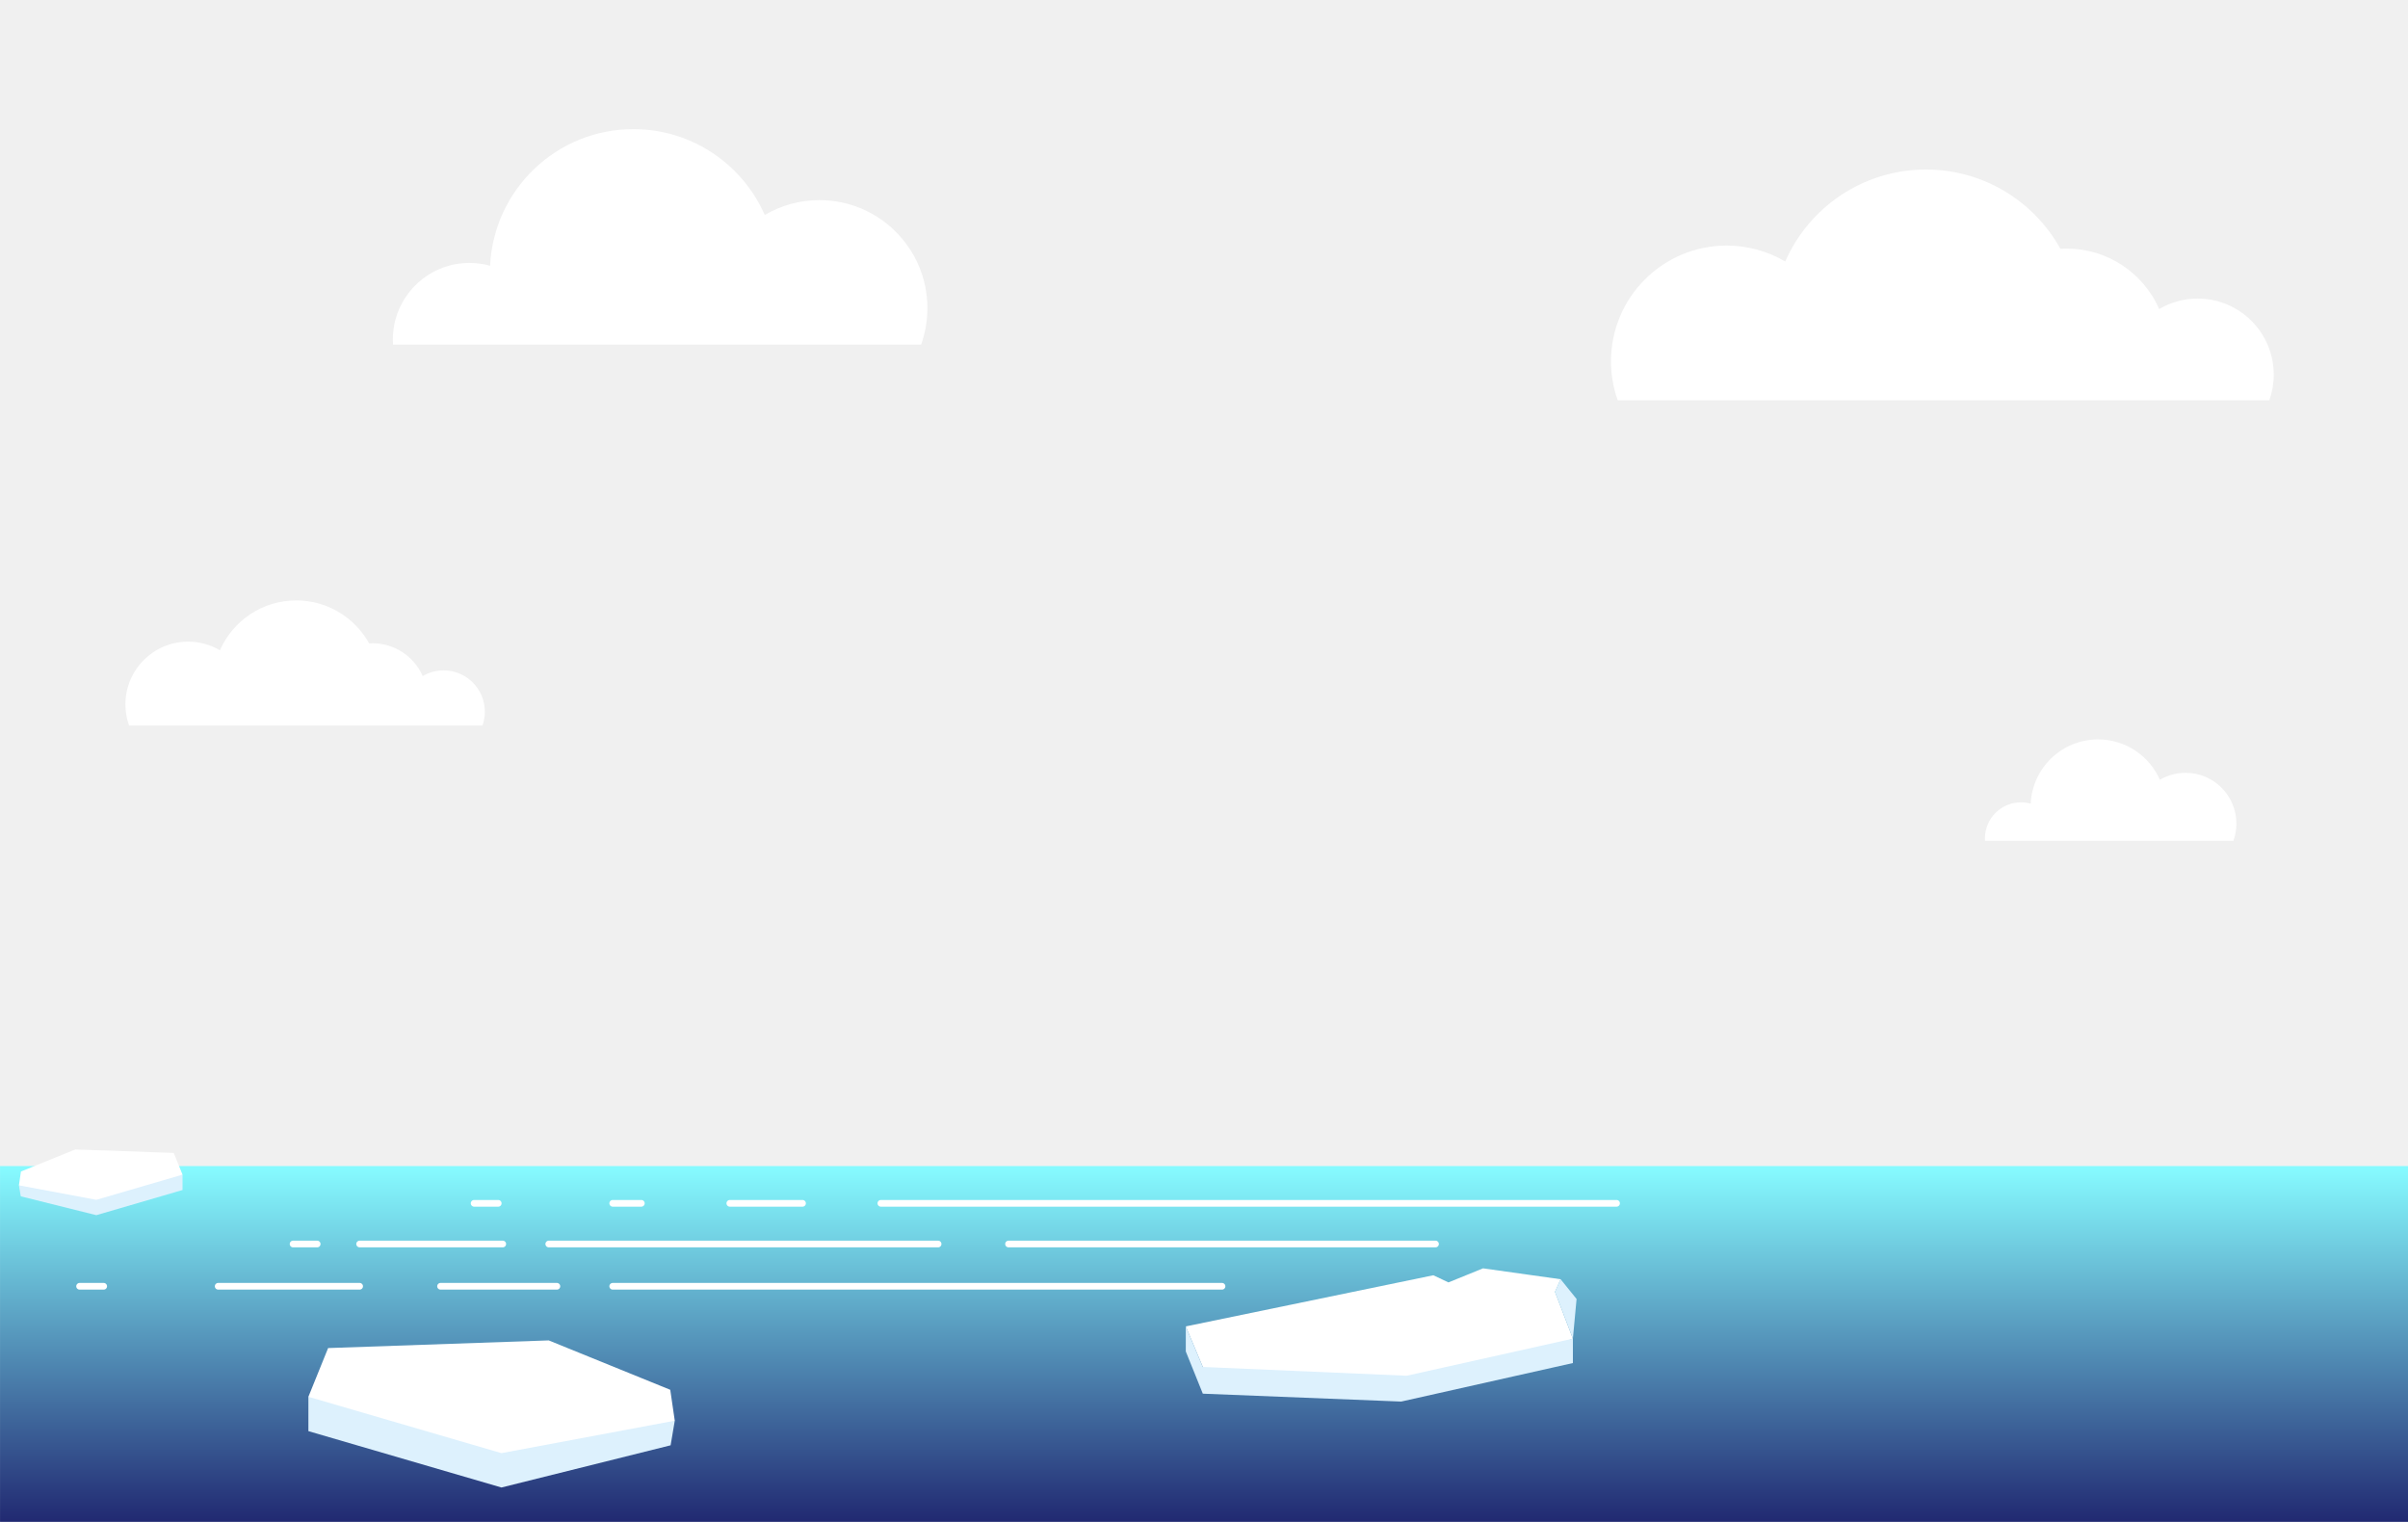
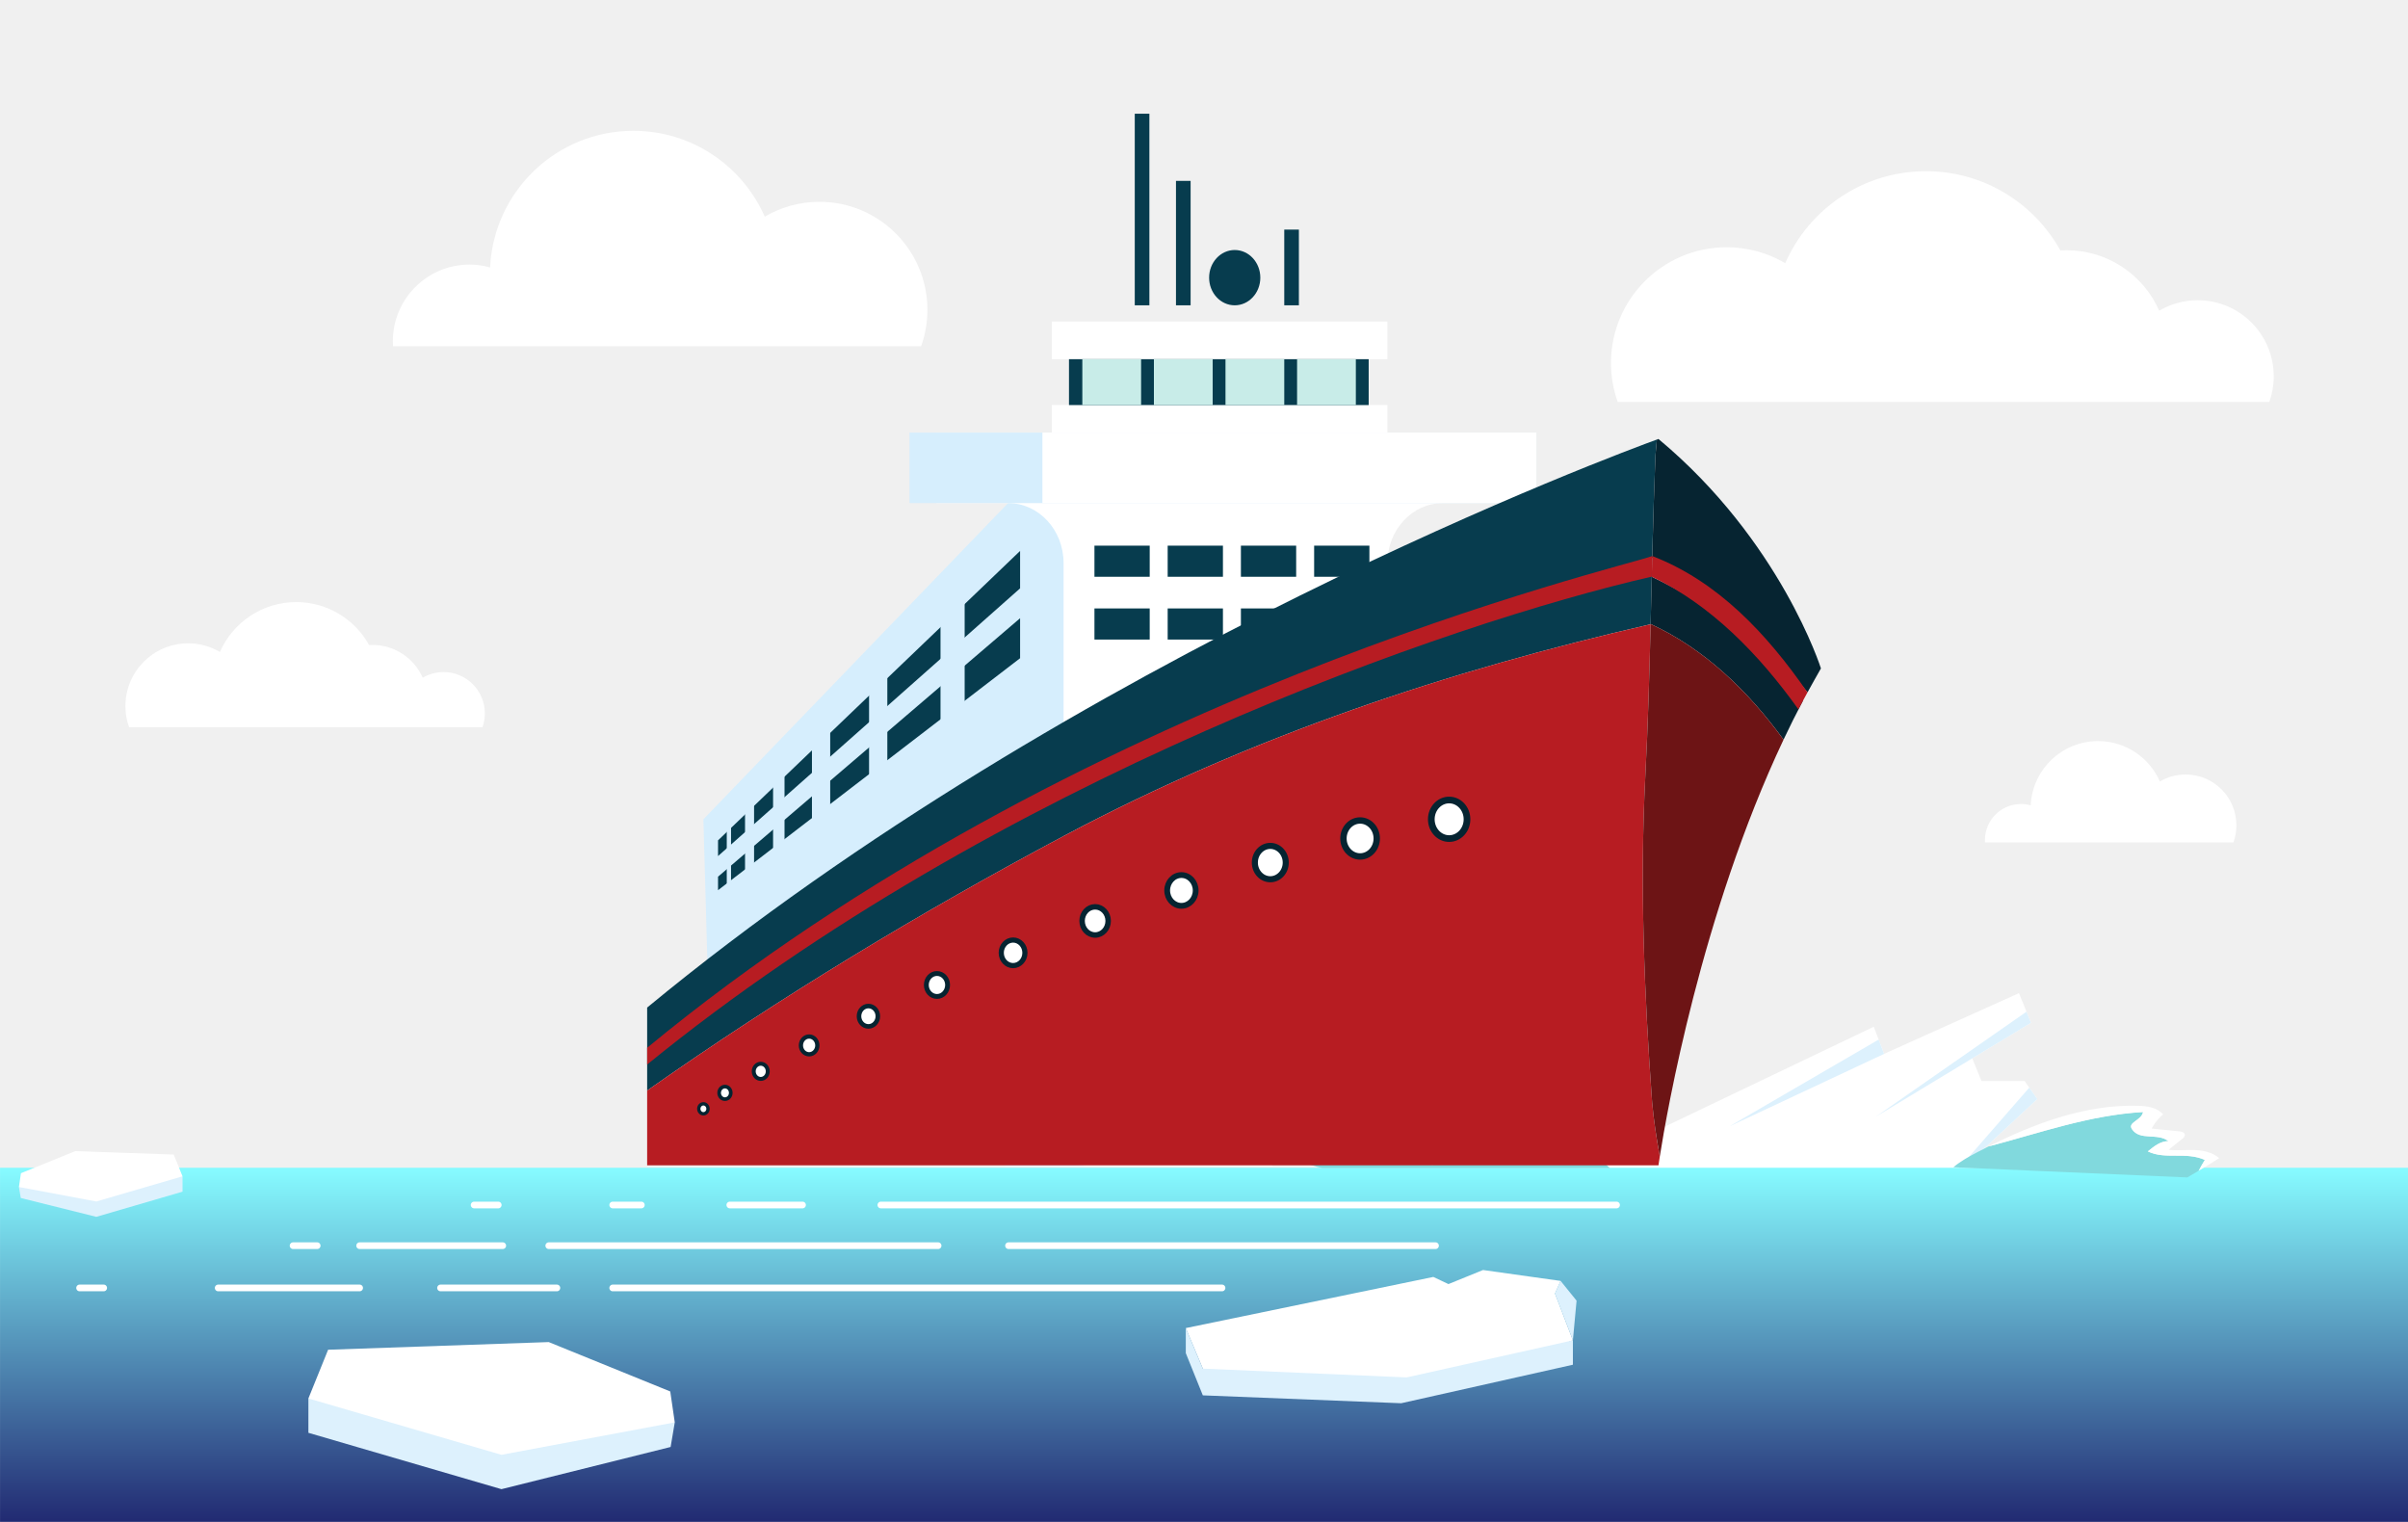
<svg xmlns="http://www.w3.org/2000/svg" width="1440" height="910" viewBox="0 0 1440 910" fill="none">
-   <path d="M490.025 119.667C478.093 119.667 466.92 122.909 457.33 128.554C444.054 98.33 413.876 77.221 378.764 77.221C332.775 77.221 295.241 113.433 293.083 158.915C289.154 157.817 285.017 157.217 280.737 157.217C255.439 157.217 234.93 177.737 234.93 203.05C234.93 204.055 234.974 205.05 235.037 206.039H550.837C553.268 199.238 554.597 191.912 554.597 184.275C554.597 148.593 525.687 119.667 490.025 119.667Z" fill="white" />
-   <path d="M1307 462.097C1301.39 462.097 1296.13 463.622 1291.62 466.278C1285.38 452.061 1271.18 442.131 1254.67 442.131C1233.03 442.131 1215.38 459.165 1214.36 480.559C1212.51 480.043 1210.57 479.761 1208.56 479.761C1196.65 479.761 1187.01 489.413 1187.01 501.32C1187.01 501.793 1187.03 502.261 1187.06 502.726H1335.61C1336.75 499.527 1337.38 496.081 1337.38 492.489C1337.38 475.703 1323.78 462.097 1307 462.097Z" fill="white" />
-   <path d="M1314.24 178.535C1305.84 178.535 1297.97 180.818 1291.21 184.794C1281.87 163.509 1260.61 148.643 1235.89 148.643C1234.62 148.643 1233.37 148.687 1232.13 148.763C1216.45 120.502 1186.33 101.373 1151.73 101.373C1114.12 101.373 1081.79 123.985 1067.57 156.361C1057.3 150.313 1045.33 146.841 1032.55 146.841C994.352 146.841 963.384 177.826 963.384 216.049C963.384 224.23 964.807 232.077 967.411 239.362H1134.67H1305.69H1357.07C1358.78 234.572 1359.71 229.413 1359.71 224.035C1359.71 198.906 1339.35 178.535 1314.24 178.535Z" fill="white" />
-   <path d="M265.274 400.862C260.717 400.862 256.45 402.1 252.787 404.256C247.717 392.714 236.191 384.651 222.782 384.651C222.097 384.651 221.417 384.675 220.743 384.717C212.242 369.39 195.904 359.017 177.144 359.017C156.747 359.017 139.216 371.279 131.504 388.837C125.933 385.558 119.442 383.674 112.51 383.674C91.794 383.674 75 400.478 75 421.207C75 425.643 75.771 429.899 77.184 433.85H167.891H260.637H288.499C289.428 431.253 289.935 428.455 289.935 425.538C289.935 411.91 278.894 400.862 265.274 400.862Z" fill="white" />
-   <path d="M1440 697.249H0.016V910H1440V697.249Z" fill="url(#paint0_linear)" />
-   <path d="M857.136 762.543L709.11 793.126L722.883 825.917L857.136 831.704L940.602 800.441L929.882 772.472L933.265 764.923L886.862 758.406L866.18 766.812L857.136 762.543Z" fill="white" />
-   <path d="M940.602 800.441L942.804 776.724L933.265 764.923L929.882 772.472L940.602 800.441L841.187 822.623L719.293 817.369L709.11 793.126V808.09L719.293 833.349L837.922 838.067L940.602 815.029V800.441Z" fill="#DDF1FD" />
-   <path d="M184.426 835.199L328.144 822.039L403.518 849.501L401.04 864.219L299.867 889.449L184.426 855.744V835.199Z" fill="#DDF1FD" />
-   <path d="M196.215 806.073L328.144 801.495L400.814 831.024L403.518 849.501L299.867 868.904L184.426 835.199L196.215 806.073Z" fill="white" />
-   <path d="M109.151 702.38L44.971 696.503L11.312 708.767L12.418 715.34L57.599 726.606L109.151 711.555V702.38Z" fill="#DDF1FD" />
-   <path d="M103.886 689.373L44.971 687.329L12.519 700.516L11.312 708.767L57.599 717.432L109.151 702.38L103.886 689.373Z" fill="white" />
-   <path d="M966.71 719.525H526.762" stroke="white" stroke-width="4" stroke-miterlimit="10" stroke-linecap="round" stroke-linejoin="round" />
-   <path d="M479.917 719.525H436.434" stroke="white" stroke-width="4" stroke-miterlimit="10" stroke-linecap="round" stroke-linejoin="round" />
-   <path d="M383.525 719.525H366.408" stroke="white" stroke-width="4" stroke-miterlimit="10" stroke-linecap="round" stroke-linejoin="round" />
-   <path d="M297.942 719.525H283.528" stroke="white" stroke-width="4" stroke-miterlimit="10" stroke-linecap="round" stroke-linejoin="round" />
-   <path d="M730.776 769.124H366.408" stroke="white" stroke-width="4" stroke-miterlimit="10" stroke-linecap="round" stroke-linejoin="round" />
-   <path d="M333.02 769.124H263.447" stroke="white" stroke-width="4" stroke-miterlimit="10" stroke-linecap="round" stroke-linejoin="round" />
-   <path d="M215.063 769.124H130.474" stroke="white" stroke-width="4" stroke-miterlimit="10" stroke-linecap="round" stroke-linejoin="round" />
-   <path d="M62.008 769.124H47.594" stroke="white" stroke-width="4" stroke-miterlimit="10" stroke-linecap="round" stroke-linejoin="round" />
-   <path d="M858.442 743.851H603.11" stroke="white" stroke-width="4" stroke-miterlimit="10" stroke-linecap="round" stroke-linejoin="round" />
-   <path d="M560.995 743.851H328.166" stroke="white" stroke-width="4" stroke-miterlimit="10" stroke-linecap="round" stroke-linejoin="round" />
-   <path d="M300.645 743.851H215.063" stroke="white" stroke-width="4" stroke-miterlimit="10" stroke-linecap="round" stroke-linejoin="round" />
-   <path d="M189.674 743.851H175.26" stroke="white" stroke-width="4" stroke-miterlimit="10" stroke-linecap="round" stroke-linejoin="round" />
+   <g clip-path="url(#clip0)">
+     <path d="M490.025 120.667C478.093 120.667 466.92 123.909 457.33 129.554C444.054 99.33 413.876 78.221 378.764 78.221C332.775 78.221 295.241 114.433 293.083 159.915C289.154 158.817 285.017 158.217 280.737 158.217C255.439 158.217 234.93 178.737 234.93 204.05C234.93 205.055 234.974 206.05 235.037 207.039H550.837C553.268 200.238 554.597 192.912 554.597 185.275C554.597 149.593 525.687 120.667 490.025 120.667Z" fill="white" />
+     <path d="M1307 463.097C1301.39 463.097 1296.13 464.622 1291.62 467.278C1285.38 453.061 1271.18 443.131 1254.67 443.131C1233.03 443.131 1215.38 460.165 1214.36 481.559C1212.51 481.043 1210.57 480.761 1208.56 480.761C1196.65 480.761 1187.01 490.413 1187.01 502.32C1187.01 502.793 1187.03 503.261 1187.06 503.726H1335.61C1336.75 500.527 1337.38 497.081 1337.38 493.489C1337.38 476.703 1323.78 463.097 1307 463.097Z" fill="white" />
+     <path d="M1314.24 179.535C1305.84 179.535 1297.97 181.818 1291.21 185.794C1281.87 164.509 1260.61 149.643 1235.89 149.643C1234.62 149.643 1233.37 149.687 1232.13 149.763C1216.45 121.502 1186.33 102.373 1151.73 102.373C1114.12 102.373 1081.79 124.985 1067.57 157.361C1057.3 151.313 1045.33 147.841 1032.55 147.841C994.352 147.841 963.384 178.826 963.384 217.049C963.384 225.23 964.807 233.077 967.411 240.362H1134.67H1305.69H1357.07C1358.78 235.572 1359.71 230.413 1359.71 225.035C1359.71 199.906 1339.35 179.535 1314.24 179.535Z" fill="white" />
+     <path d="M265.274 401.862C260.717 401.862 256.45 403.1 252.787 405.256C247.717 393.714 236.191 385.651 222.782 385.651C222.097 385.651 221.417 385.675 220.743 385.717C212.242 370.39 195.904 360.017 177.144 360.017C156.747 360.017 139.216 372.279 131.504 389.837C125.933 386.558 119.442 384.674 112.51 384.674C91.794 384.674 75 401.478 75 422.207C75 426.643 75.771 430.899 77.184 434.85H167.891H260.637H288.499C289.428 432.253 289.935 429.455 289.935 426.538C289.935 412.91 278.894 401.862 265.274 401.862Z" fill="white" />
+     <path d="M942.804 698.908L1120.53 613.939L1126.71 630.16L1207.37 593.852L1214.53 611.602L1179.42 632.839L1184.93 646.38H1210.71L1218.34 657.166L1161.55 709.955L942.804 698.908Z" fill="white" />
+     <path d="M1126.71 630.16L1034.24 673.496L1123.45 621.609L1126.71 630.16Z" fill="#DDF1FD" />
+     <path d="M1211.85 604.957L1121.75 667.73L1214.53 611.602L1211.85 604.957Z" fill="#DDF1FD" />
+     <path d="M1161.55 709.955L1213.52 650.354L1218.34 657.166L1161.55 709.955Z" fill="#DDF1FD" />
+     <path d="M1440 698.249H0.016V911H1440V698.249Z" fill="url(#paint0_linear)" />
+     <path d="M857.136 763.543L709.11 794.126L722.883 826.917L857.136 832.704L940.602 801.441L929.882 773.472L933.265 765.923L886.862 759.406L866.18 767.812L857.136 763.543Z" fill="white" />
+     <path d="M940.602 801.441L942.804 777.724L933.265 765.923L929.882 773.472L940.602 801.441L841.187 823.623L719.293 818.369L709.11 794.126V809.09L719.293 834.349L837.922 839.067L940.602 816.029V801.441Z" fill="#DDF1FD" />
+     <path d="M184.426 836.199L328.144 823.039L403.518 850.501L401.04 865.219L299.867 890.449L184.426 856.744V836.199Z" fill="#DDF1FD" />
+     <path d="M196.215 807.073L328.144 802.495L400.814 832.024L403.518 850.501L299.867 869.904L184.426 836.199L196.215 807.073Z" fill="white" />
+     <path d="M109.151 703.38L44.971 697.503L11.312 709.767L12.418 716.34L57.599 727.606L109.151 712.555V703.38Z" fill="#DDF1FD" />
+     <path d="M103.886 690.373L44.971 688.329L12.519 701.516L11.312 709.767L57.599 718.432L109.151 703.38L103.886 690.373Z" fill="white" />
+     <path d="M966.71 720.525H526.762" stroke="white" stroke-width="4" stroke-miterlimit="10" stroke-linecap="round" stroke-linejoin="round" />
+     <path d="M479.917 720.525H436.434" stroke="white" stroke-width="4" stroke-miterlimit="10" stroke-linecap="round" stroke-linejoin="round" />
+     <path d="M383.525 720.525H366.408" stroke="white" stroke-width="4" stroke-miterlimit="10" stroke-linecap="round" stroke-linejoin="round" />
+     <path d="M297.942 720.525H283.528" stroke="white" stroke-width="4" stroke-miterlimit="10" stroke-linecap="round" stroke-linejoin="round" />
+     <path d="M730.776 770.124H366.408" stroke="white" stroke-width="4" stroke-miterlimit="10" stroke-linecap="round" stroke-linejoin="round" />
+     <path d="M333.02 770.124H263.447" stroke="white" stroke-width="4" stroke-miterlimit="10" stroke-linecap="round" stroke-linejoin="round" />
+     <path d="M215.063 770.124H130.474" stroke="white" stroke-width="4" stroke-miterlimit="10" stroke-linecap="round" stroke-linejoin="round" />
+     <path d="M62.008 770.124H47.594" stroke="white" stroke-width="4" stroke-miterlimit="10" stroke-linecap="round" stroke-linejoin="round" />
+     <path d="M858.442 744.851H603.11" stroke="white" stroke-width="4" stroke-miterlimit="10" stroke-linecap="round" stroke-linejoin="round" />
+     <path d="M560.995 744.851H328.166" stroke="white" stroke-width="4" stroke-miterlimit="10" stroke-linecap="round" stroke-linejoin="round" />
+     <path d="M300.645 744.851H215.063" stroke="white" stroke-width="4" stroke-miterlimit="10" stroke-linecap="round" stroke-linejoin="round" />
+     <path d="M189.674 744.851H175.26" stroke="white" stroke-width="4" stroke-miterlimit="10" stroke-linecap="round" stroke-linejoin="round" />
+     <path d="M761.261 697.165L610.165 573.769L605.097 588.696L644.714 645.418L615.232 635.467L609.243 650.892L623.984 675.169L583.446 652.882L573.772 661.377L601.412 697.165H761.261Z" fill="white" />
+     <path d="M605.097 588.696L673.328 686.825L606.528 584.481L605.097 588.696Z" fill="#DDF1FD" />
+     <path d="M609.244 650.892L623.985 675.169L649.607 683.483L621.317 662.737L610.54 647.551L609.244 650.892Z" fill="#DDF1FD" />
+     <path d="M573.772 661.377L601.412 697.165H649.606L605.097 691.653L577.096 658.458L573.772 661.377Z" fill="#DDF1FD" />
+     <path d="M783.937 689.491C808.563 685.399 833.19 689.491 856.869 696.653C856.869 690.514 851.186 683.353 852.133 681.307C857.816 672.099 869.182 682.33 878.654 680.284C877.707 676.192 873.918 669.03 875.812 668.007C897.877 658.013 921.011 669.972 942.804 682.612C924.799 670.275 904.775 661.369 883.918 656.573C878.704 655.374 873.342 654.423 868.059 655.186C865.8 655.512 863.237 656.478 862.533 658.819C861.298 662.931 866.762 666 867.208 670.296C860.455 669.411 853.533 670.058 847.021 672.185C844.091 673.142 840.668 675.409 841.193 678.667C841.902 683.072 849.353 684.659 848.079 688.914C826.624 685.361 804.839 684.133 783.158 685.254C778.558 685.491 773.092 686.448 771.181 690.972C772.838 691.79 774.825 692.744 776.949 693.693C778.82 691.707 781.259 690.214 783.937 689.491Z" fill="white" />
+     <path d="M875.812 668.007C873.918 669.03 877.707 676.192 878.654 680.284C869.182 682.33 857.816 672.099 852.133 681.307C851.186 683.353 856.869 690.515 856.869 696.653C833.19 689.491 808.563 685.399 783.937 689.491C781.259 690.214 778.82 691.707 776.95 693.692C781.593 695.766 786.893 697.819 790.838 698.383H962.687C956.411 692.63 949.753 687.374 942.803 682.612C921.011 669.972 897.877 658.013 875.812 668.007Z" fill="#81D9DD" />
+     <path d="M1284.41 688.469C1288.19 685.399 1291.98 682.33 1296.72 682.33C1290.09 677.215 1279.67 682.33 1274.93 675.169C1272.09 671.077 1280.62 670.054 1281.56 664.939C1249.62 666.754 1219.92 677.431 1189.14 685.532C1186.98 686.614 1184.84 687.711 1182.7 688.825C1177.64 691.468 1172.58 694.221 1168.14 697.947L1308 704.061C1310.27 702.757 1312.52 701.41 1314.77 700.069C1315.96 697.907 1317.17 695.746 1318.5 693.584C1307.14 688.469 1294.83 693.584 1284.41 688.469Z" fill="#81D9DD" />
+     <path d="M1312.42 687.677C1307.22 687.482 1302 688.093 1296.82 687.521C1299.58 685.311 1302.35 683.103 1305.11 680.894C1305.83 680.318 1306.62 679.583 1306.58 678.617C1306.53 677.199 1304.85 676.677 1303.55 676.543C1297.93 675.966 1292.32 675.389 1286.71 674.813C1288.47 671.543 1290.8 668.638 1293.55 666.299C1289.76 662.088 1283.81 661.335 1278.38 661.195C1247.42 660.398 1217.32 671.409 1189.14 685.532C1219.92 677.431 1249.62 666.754 1281.56 664.938C1280.62 670.053 1272.09 671.076 1274.93 675.168C1279.67 682.33 1290.09 677.214 1296.72 682.33C1291.98 682.33 1288.19 685.399 1284.41 688.468C1294.82 693.583 1307.14 688.468 1318.5 693.583C1317.17 695.745 1315.96 697.907 1314.77 700.069C1318.91 697.606 1323.02 695.105 1327.09 692.52C1323.04 688.996 1317.62 687.873 1312.42 687.677Z" fill="white" />
+     <path d="M602.814 300.824L420.635 489.894L423.396 588.507L643.619 444.665L664.811 289.381L602.814 300.824Z" fill="#D6EEFD" />
+     <path d="M559.879 258.662V300.824H602.815C621.156 300.824 636.025 316.883 636.025 336.694V556.682H829.661V336.694C829.661 316.883 844.53 300.824 862.871 300.824H908.179V258.662C908.179 258.662 559.879 258.662 559.879 258.662Z" fill="white" />
+     <path d="M687.533 326.274H654.486V344.878H687.533V326.274Z" fill="#073C4E" />
+     <path d="M731.325 326.274H698.278V344.878H731.325V326.274Z" fill="#073C4E" />
+     <path d="M775.118 326.274H742.07V344.878H775.118V326.274Z" fill="#073C4E" />
+     <path d="M818.91 326.274H785.862V344.878H818.91V326.274Z" fill="#073C4E" />
+     <path d="M687.533 363.817H654.486V382.421H687.533V363.817Z" fill="#073C4E" />
+     <path d="M731.325 363.817H698.278V382.421H731.325V363.817Z" fill="#073C4E" />
+     <path d="M775.118 363.817H742.07V382.421H775.118V363.817Z" fill="#073C4E" />
+     <path d="M818.91 363.817H785.862V382.421H818.91V363.817Z" fill="#073C4E" />
+     <path d="M918.76 258.662H543.891V300.824H918.76V258.662Z" fill="#D6EEFD" />
+     <path d="M918.76 258.662H623.372V300.824H918.76V258.662Z" fill="white" />
+     <path d="M829.661 192.257H628.981V214.781H829.661V192.257Z" fill="white" />
+     <path d="M829.661 242.202H628.981V258.662H829.661V242.202Z" fill="white" />
+     <path d="M818.479 214.781H639.258V242.202H818.479V214.781Z" fill="#073C4E" />
+     <path d="M682.383 214.781H647.239V242.202H682.383V214.781Z" fill="#C8ECE8" />
+     <path d="M725.191 214.781H690.046V242.202H725.191V214.781Z" fill="#C8ECE8" />
+     <path d="M767.998 214.781H732.854V242.202H767.998V214.781Z" fill="#C8ECE8" />
+     <path d="M810.806 214.781H775.661V242.202H810.806V214.781Z" fill="#C8ECE8" />
+     <path d="M687.344 68H678.597V182.558H687.344V68Z" fill="#073C4E" />
+     <path d="M711.992 108.154H703.245V182.558H711.992V108.154Z" fill="#073C4E" />
+     <path d="M776.745 137.285H767.998V182.557H776.745V137.285Z" fill="#073C4E" />
+     <path d="M738.37 182.558C746.824 182.558 753.678 175.155 753.678 166.024C753.678 156.892 746.824 149.489 738.37 149.489C729.916 149.489 723.062 156.892 723.062 166.024C723.062 175.155 729.916 182.558 738.37 182.558Z" fill="#073C4E" />
+     <path d="M987.089 373.279C987.905 339.567 988.579 305.866 990.006 271.962C990.256 268.993 990.506 265.923 990.825 262.827C971.017 270.026 643.104 391.01 387 602.475V652.104C466.714 596.037 550.094 545.688 636.999 499.421C749.12 439.946 866.459 400.904 987.089 373.279Z" fill="#073C4E" />
+     <path d="M987.765 344.788L988.066 332.495C968.259 339.694 643.104 415.054 387 626.52V636.536C595.938 466.26 867.134 372.413 987.765 344.788Z" fill="#B71C22" />
+     <path d="M983.932 463.699C985.523 433.448 986.362 403.359 987.09 373.279C866.459 400.904 749.12 439.946 637 499.422C550.094 545.688 466.715 596.038 387.001 652.104V696.803H991.773C991.773 696.803 992.034 694.933 992.583 691.452C990.577 680.735 988.964 669.956 987.982 659.081C983.256 593.467 980.556 529.312 983.932 463.699Z" fill="#B71C22" />
+     <path d="M987.764 344.878C987.539 354.294 987.321 363.706 987.093 373.119C1019.25 388.005 1045.14 412.89 1066.57 442.273C1070.27 434.444 1074.13 426.698 1078.16 419.074C1054.85 386.376 1022.94 361.436 987.764 344.878Z" fill="#062431" />
+     <path d="M1080.89 414.026C1082.63 410.898 1087.13 402.745 1088.93 399.671C1088.93 399.671 1064.91 323.388 991.773 262.485C991.773 262.485 991.45 262.601 990.825 262.828C990.507 265.924 990.256 268.993 990.006 271.963C989.14 292.551 988.556 313.061 988.045 333.547C1026.09 348.182 1054.47 380.79 1080.89 414.026Z" fill="#062431" />
+     <path d="M988.066 332.495C987.971 336.273 987.854 341.102 987.764 344.878C1022.94 361.435 1052.11 391.423 1075.42 424.121C1077.21 420.73 1079.04 417.365 1080.89 414.026C1056.48 378.762 1027.13 347.539 988.066 332.495Z" fill="#B71C22" />
+     <path d="M987.094 373.119C986.365 403.252 985.526 433.394 983.932 463.699C980.557 529.312 983.257 593.468 987.981 659.081C988.964 669.956 990.577 680.734 992.582 691.452C996.725 665.155 1017.32 546.587 1066.57 442.273C1045.14 412.889 1019.25 388.004 987.094 373.119Z" fill="#6D1415" />
+     <path d="M420.635 665.989C422.16 665.989 423.396 664.654 423.396 663.008C423.396 661.361 422.16 660.026 420.635 660.026C419.111 660.026 417.875 661.361 417.875 663.008C417.875 664.654 419.111 665.989 420.635 665.989Z" fill="white" stroke="#062431" stroke-width="2" stroke-miterlimit="10" />
+     <path d="M433.524 657.235C435.446 657.235 437.004 655.552 437.004 653.476C437.004 651.4 435.446 649.717 433.524 649.717C431.602 649.717 430.044 651.4 430.044 653.476C430.044 655.552 431.602 657.235 433.524 657.235Z" fill="white" stroke="#062431" stroke-width="2.182" stroke-miterlimit="10" />
+     <path d="M454.932 645.144C457.251 645.144 459.131 643.113 459.131 640.607C459.131 638.102 457.251 636.071 454.932 636.071C452.612 636.071 450.732 638.102 450.732 640.607C450.732 643.113 452.612 645.144 454.932 645.144Z" fill="white" stroke="#062431" stroke-width="2.364" stroke-miterlimit="10" />
+     <path d="M483.863 630.414C486.58 630.414 488.782 628.035 488.782 625.101C488.782 622.166 486.58 619.787 483.863 619.787C481.146 619.787 478.943 622.166 478.943 625.101C478.943 628.035 481.146 630.414 483.863 630.414Z" fill="white" stroke="#062431" stroke-width="2.546" stroke-miterlimit="10" />
+     <path d="M519.32 613.746C522.435 613.746 524.96 611.018 524.96 607.654C524.96 604.29 522.435 601.563 519.32 601.563C516.206 601.563 513.681 604.29 513.681 607.654C513.681 611.018 516.206 613.746 519.32 613.746Z" fill="white" stroke="#062431" stroke-width="2.727" stroke-miterlimit="10" />
+     <path d="M560.309 595.835C563.821 595.835 566.668 592.76 566.668 588.967C566.668 585.174 563.821 582.098 560.309 582.098C556.797 582.098 553.95 585.174 553.95 588.967C553.95 592.76 556.797 595.835 560.309 595.835Z" fill="white" stroke="#062431" stroke-width="2.909" stroke-miterlimit="10" />
+     <path d="M605.832 577.383C609.741 577.383 612.911 573.959 612.911 569.737C612.911 565.514 609.741 562.091 605.832 562.091C601.922 562.091 598.753 565.514 598.753 569.737C598.753 573.959 601.922 577.383 605.832 577.383Z" fill="white" stroke="#062431" stroke-width="3.091" stroke-miterlimit="10" />
+     <path d="M654.894 559.086C659.201 559.086 662.693 555.315 662.693 550.662C662.693 546.01 659.201 542.239 654.894 542.239C650.587 542.239 647.095 546.01 647.095 550.662C647.095 555.315 650.587 559.086 654.894 559.086Z" fill="white" stroke="#062431" stroke-width="3.273" stroke-miterlimit="10" />
+     <path d="M706.498 541.643C711.203 541.643 715.016 537.524 715.016 532.443C715.016 527.361 711.203 523.242 706.498 523.242C701.794 523.242 697.98 527.361 697.98 532.443C697.98 537.524 701.794 541.643 706.498 541.643Z" fill="white" stroke="#062431" stroke-width="3.454" stroke-miterlimit="10" />
+     <path d="M759.649 525.754C764.751 525.754 768.887 521.286 768.887 515.776C768.887 510.265 764.751 505.797 759.649 505.797C754.547 505.797 750.411 510.265 750.411 515.776C750.411 521.286 754.547 525.754 759.649 525.754Z" fill="white" stroke="#062431" stroke-width="3.636" stroke-miterlimit="10" />
+     <path d="M813.349 512.116C818.849 512.116 823.307 507.3 823.307 501.36C823.307 495.42 818.849 490.605 813.349 490.605C807.85 490.605 803.391 495.42 803.391 501.36C803.391 507.3 807.85 512.116 813.349 512.116Z" fill="white" stroke="#062431" stroke-width="3.818" stroke-miterlimit="10" />
+     <path d="M866.604 501.427C872.502 501.427 877.282 496.264 877.282 489.894C877.282 483.525 872.502 478.361 866.604 478.361C860.707 478.361 855.927 483.525 855.927 489.894C855.927 496.264 860.707 501.427 866.604 501.427Z" fill="white" stroke="#062431" stroke-width="4" stroke-miterlimit="10" />
+     <path d="M429.39 532.285L610.025 393.576V369.661L429.39 524.216V532.285Z" fill="#073C4E" />
+     <path d="M429.39 502.496V511.879L610.025 351.807V329.425L429.39 502.496Z" fill="#073C4E" />
+     <path d="M437.165 488.218H434.609V544.14H437.165V488.218Z" fill="#D6EEFD" />
+     <path d="M450.942 530.089L445.533 532.285V476.364L450.942 474.168V530.089Z" fill="#D6EEFD" />
+     <path d="M469.152 512.476L462.306 517.277V461.356L469.152 456.555V512.476Z" fill="#D6EEFD" />
+     <path d="M496.468 485.427L485.549 494.761V438.839L496.468 429.505V485.427Z" fill="#D6EEFD" />
+     <path d="M530.627 457.993L519.708 467.327V411.406L530.627 402.072V457.993Z" fill="#D6EEFD" />
+     <path d="M576.873 424.146L562.436 436.487V362.551L576.873 350.21V424.146Z" fill="#D6EEFD" />
+   </g>
  <defs>
-     <linearGradient id="paint0_linear" x1="720.008" y1="699.012" x2="720.008" y2="912.053" gradientUnits="userSpaceOnUse">
+     <linearGradient id="paint0_linear" x1="720.008" y1="700.012" x2="720.008" y2="913.053" gradientUnits="userSpaceOnUse">
      <stop stop-color="#86FAFF" />
      <stop offset="1" stop-color="#202770" />
    </linearGradient>
+     <clipPath id="clip0">
+       <rect width="1440" height="910" fill="white" />
+     </clipPath>
  </defs>
</svg>
